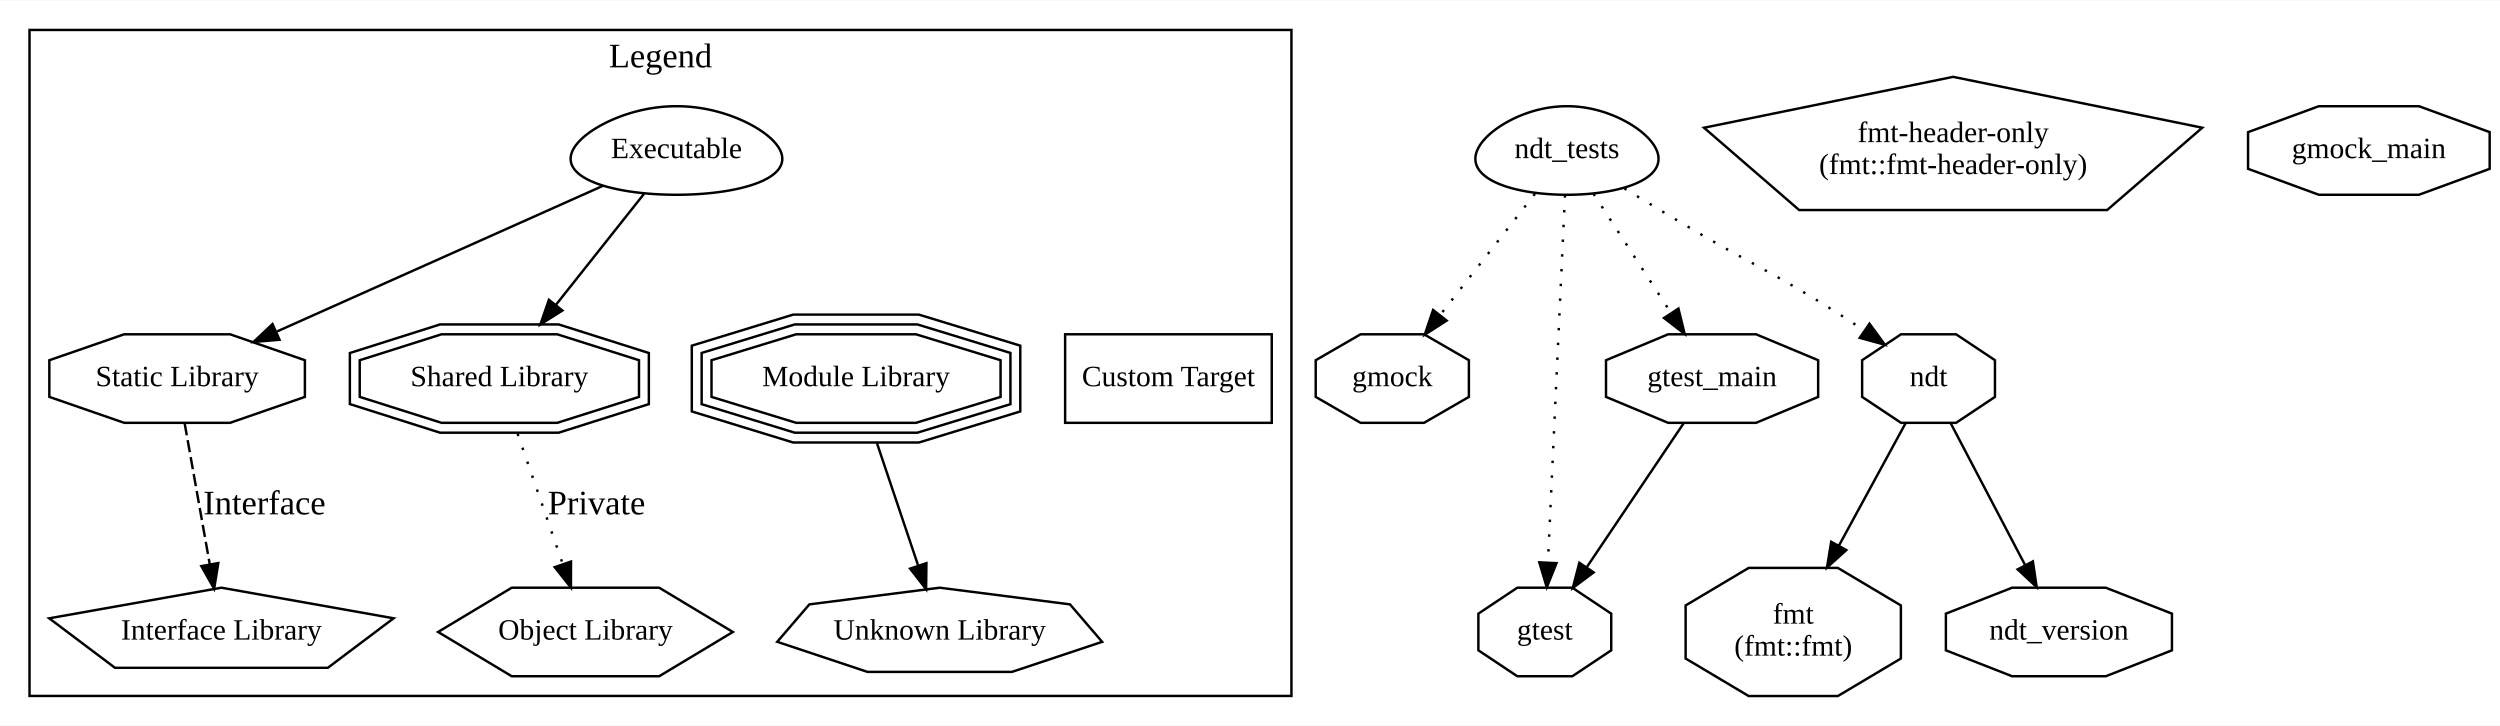
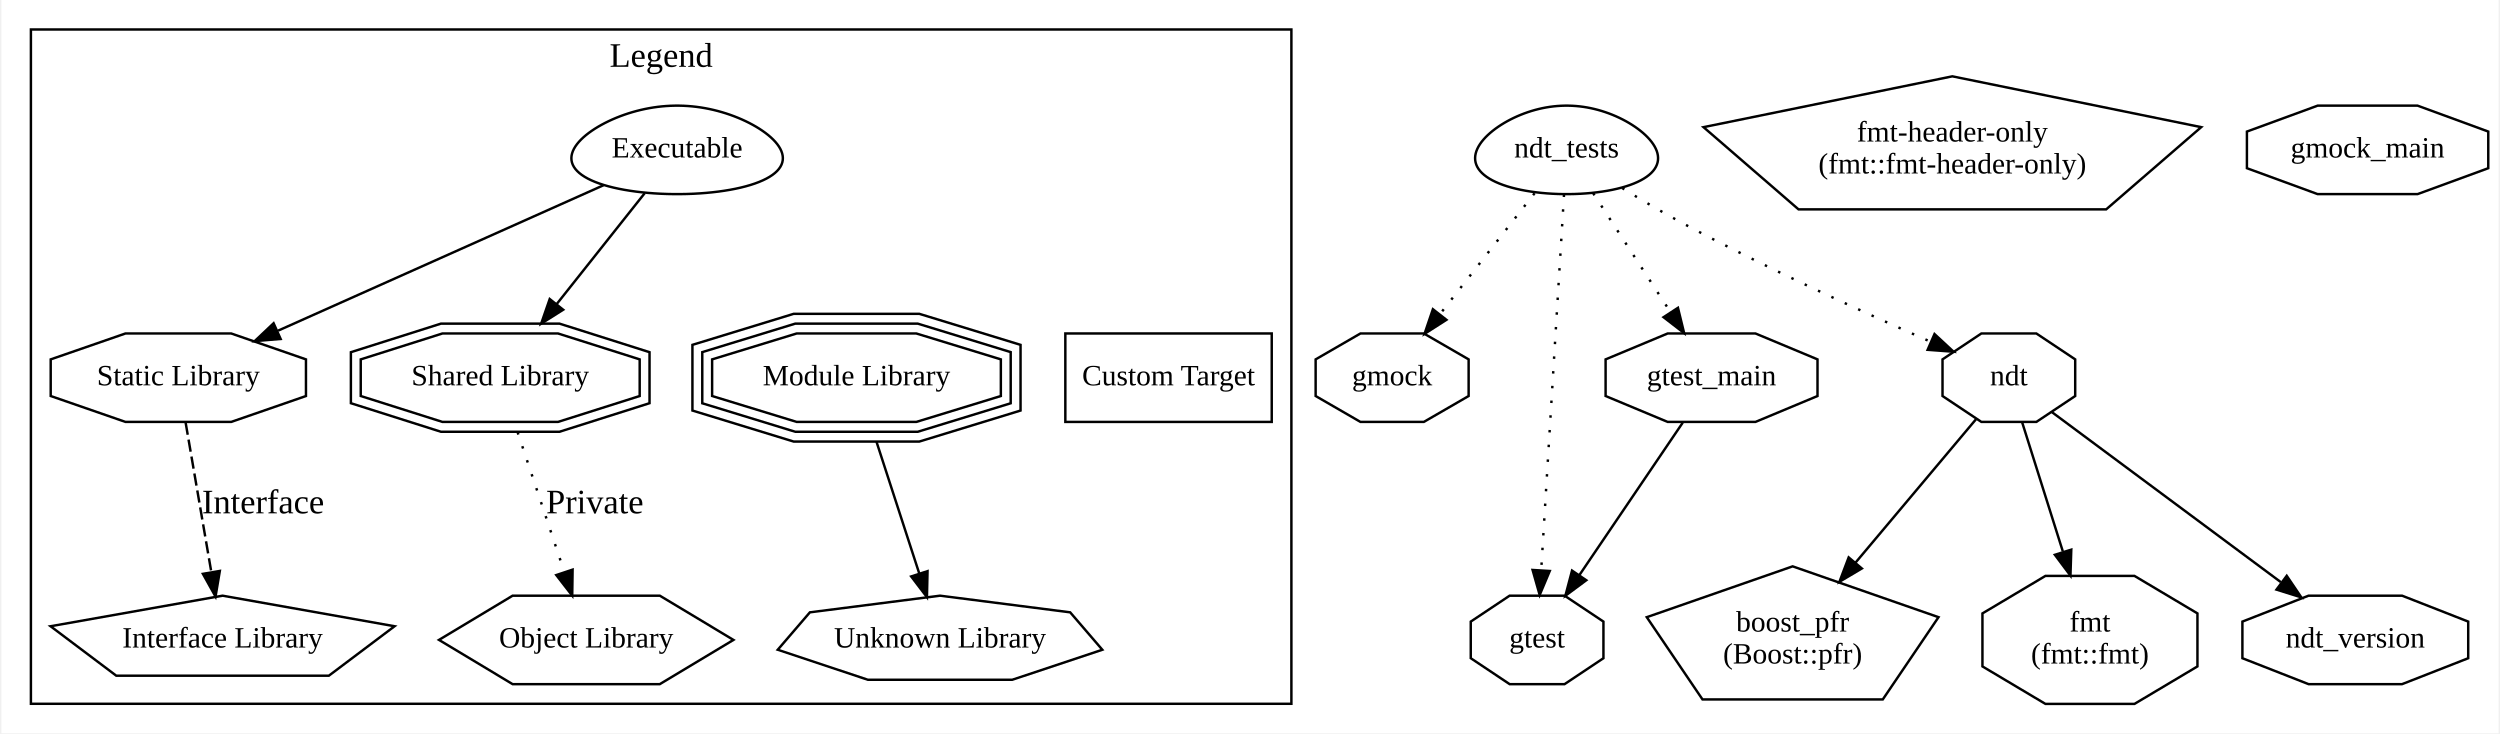
- <svg xmlns="http://www.w3.org/2000/svg" width="1016pt" height="295pt" viewBox="0.00 0.00 1016.31 294.74">
-   <g id="graph0" class="graph" transform="scale(1 1) rotate(0) translate(4 290.74)">
-     <polygon fill="white" stroke="none" points="-4,4 -4,-290.74 1012.31,-290.74 1012.31,4 -4,4" />
+ <svg xmlns="http://www.w3.org/2000/svg" width="1016pt" height="298pt" viewBox="0.00 0.00 1016.31 298.43">
+   <g id="graph0" class="graph" transform="scale(1 1) rotate(0) translate(4 294.434)">
+     <polygon fill="white" stroke="none" points="-4,4 -4,-294.434 1012.31,-294.434 1012.31,4 -4,4" />
    <g id="clust1" class="cluster">
-       <polygon fill="none" stroke="black" points="8,-8 8,-278.74 521,-278.74 521,-8 8,-8" />
-       <text text-anchor="middle" x="264.5" y="-263.54" font-family="Times New Roman,serif" font-size="14.00">Legend</text>
+       <polygon fill="none" stroke="black" points="8,-8 8,-282.434 521,-282.434 521,-8 8,-8" />
+       <text text-anchor="middle" x="264.5" y="-267.234" font-family="Times New Roman,serif" font-size="14.00">Legend</text>
    </g>
    <g id="node1" class="node">
-       <polygon fill="none" stroke="black" points="274.982,-211.789 277.619,-211.887 280.228,-212.035 282.8,-212.231 285.323,-212.475 287.788,-212.766 290.184,-213.104 292.503,-213.487 294.736,-213.915 296.874,-214.387 298.909,-214.9 300.836,-215.454 302.646,-216.048 304.335,-216.678 305.898,-217.345 307.329,-218.045 308.626,-218.778 309.787,-219.541 310.807,-220.331 311.688,-221.148 312.427,-221.988 313.025,-222.849 313.483,-223.729 313.803,-224.626 313.986,-225.536 314.035,-226.458 313.954,-227.389 313.746,-228.327 313.415,-229.268 312.966,-230.211 312.404,-231.152 311.734,-232.09 310.961,-233.021 310.092,-233.943 309.131,-234.854 308.085,-235.75 306.959,-236.63 305.76,-237.491 304.493,-238.331 303.164,-239.148 301.778,-239.938 300.34,-240.701 298.857,-241.434 297.331,-242.134 295.769,-242.801 294.174,-243.432 292.55,-244.025 290.901,-244.579 289.23,-245.092 287.541,-245.564 285.836,-245.992 284.118,-246.375 282.389,-246.713 280.651,-247.004 278.905,-247.248 277.154,-247.444 275.399,-247.592 273.64,-247.69 271.88,-247.74 270.12,-247.74 268.36,-247.69 266.601,-247.592 264.846,-247.444 263.095,-247.248 261.349,-247.004 259.611,-246.713 257.882,-246.375 256.164,-245.992 254.459,-245.564 252.77,-245.092 251.099,-244.579 249.45,-244.025 247.826,-243.432 246.231,-242.801 244.669,-242.134 243.143,-241.434 241.66,-240.701 240.222,-239.938 238.836,-239.148 237.507,-238.331 236.24,-237.491 235.041,-236.63 233.915,-235.75 232.869,-234.854 231.908,-233.943 231.039,-233.021 230.266,-232.09 229.596,-231.152 229.034,-230.211 228.585,-229.268 228.254,-228.327 228.046,-227.389 227.965,-226.458 228.014,-225.536 228.197,-224.626 228.517,-223.729 228.975,-222.849 229.573,-221.988 230.312,-221.148 231.193,-220.331 232.213,-219.541 233.374,-218.778 234.671,-218.045 236.102,-217.345 237.665,-216.678 239.354,-216.048 241.164,-215.454 243.091,-214.9 245.126,-214.387 247.264,-213.915 249.497,-213.487 251.816,-213.104 254.212,-212.766 256.677,-212.475 259.2,-212.231 261.772,-212.035 264.381,-211.887 267.018,-211.789 269.671,-211.74 272.329,-211.74 274.982,-211.789" />
-       <text text-anchor="middle" x="271" y="-226.64" font-family="Times New Roman,serif" font-size="12.00">Executable</text>
+       <polygon fill="none" stroke="black" points="274.982,-215.484 277.619,-215.582 280.228,-215.73 282.8,-215.926 285.323,-216.17 287.788,-216.461 290.184,-216.799 292.503,-217.182 294.736,-217.61 296.874,-218.081 298.909,-218.595 300.836,-219.149 302.646,-219.742 304.335,-220.373 305.898,-221.04 307.329,-221.74 308.626,-222.473 309.787,-223.235 310.807,-224.026 311.688,-224.842 312.427,-225.682 313.025,-226.544 313.483,-227.424 313.803,-228.32 313.986,-229.231 314.035,-230.153 313.954,-231.084 313.746,-232.021 313.415,-232.963 312.966,-233.906 312.404,-234.847 311.734,-235.784 310.961,-236.716 310.092,-237.638 309.131,-238.548 308.085,-239.445 306.959,-240.325 305.76,-241.186 304.493,-242.026 303.164,-242.842 301.778,-243.633 300.34,-244.396 298.857,-245.128 297.331,-245.829 295.769,-246.495 294.174,-247.126 292.55,-247.719 290.901,-248.274 289.23,-248.787 287.541,-249.258 285.836,-249.686 284.118,-250.07 282.389,-250.408 280.651,-250.699 278.905,-250.943 277.154,-251.139 275.399,-251.286 273.64,-251.385 271.88,-251.434 270.12,-251.434 268.36,-251.385 266.601,-251.286 264.846,-251.139 263.095,-250.943 261.349,-250.699 259.611,-250.408 257.882,-250.07 256.164,-249.686 254.459,-249.258 252.77,-248.787 251.099,-248.274 249.45,-247.719 247.826,-247.126 246.231,-246.495 244.669,-245.829 243.143,-245.128 241.66,-244.396 240.222,-243.633 238.836,-242.842 237.507,-242.026 236.24,-241.186 235.041,-240.325 233.915,-239.445 232.869,-238.548 231.908,-237.638 231.039,-236.716 230.266,-235.784 229.596,-234.847 229.034,-233.906 228.585,-232.963 228.254,-232.021 228.046,-231.084 227.965,-230.153 228.014,-229.231 228.197,-228.32 228.517,-227.424 228.975,-226.544 229.573,-225.682 230.312,-224.842 231.193,-224.026 232.213,-223.235 233.374,-222.473 234.671,-221.74 236.102,-221.04 237.665,-220.373 239.354,-219.742 241.164,-219.149 243.091,-218.595 245.126,-218.081 247.264,-217.61 249.497,-217.182 251.816,-216.799 254.212,-216.461 256.677,-216.17 259.2,-215.926 261.772,-215.73 264.381,-215.582 267.018,-215.484 269.671,-215.434 272.329,-215.434 274.982,-215.484" />
+       <text text-anchor="middle" x="271" y="-230.334" font-family="Times New Roman,serif" font-size="12.00">Executable</text>
    </g>
    <g id="node2" class="node">
-       <polygon fill="none" stroke="black" points="119.944,-129.567 119.944,-144.478 89.516,-155.022 46.484,-155.022 16.056,-144.478 16.056,-129.567 46.484,-119.022 89.516,-119.022 119.944,-129.567" />
-       <text text-anchor="middle" x="68" y="-133.922" font-family="Times New Roman,serif" font-size="12.00">Static Library</text>
+       <polygon fill="none" stroke="black" points="119.944,-133.261 119.944,-148.173 89.516,-158.717 46.484,-158.717 16.056,-148.173 16.056,-133.261 46.484,-122.717 89.516,-122.717 119.944,-133.261" />
+       <text text-anchor="middle" x="68" y="-137.617" font-family="Times New Roman,serif" font-size="12.00">Static Library</text>
    </g>
    <g id="edge1" class="edge">
-       <path fill="none" stroke="black" d="M241.047,-215.354C205.97,-199.679 147.698,-173.638 108.582,-156.158" />
-       <polygon fill="black" stroke="black" points="109.634,-152.795 99.076,-151.91 106.778,-159.185 109.634,-152.795" />
+       <path fill="none" stroke="black" d="M241.047,-219.049C205.97,-203.373 147.698,-177.333 108.582,-159.853" />
+       <polygon fill="black" stroke="black" points="109.634,-156.489 99.076,-155.605 106.778,-162.88 109.634,-156.489" />
    </g>
    <g id="node3" class="node">
-       <polygon fill="none" stroke="black" points="255.763,-129.567 255.763,-144.478 222.512,-155.022 175.488,-155.022 142.237,-144.478 142.237,-129.567 175.488,-119.022 222.512,-119.022 255.763,-129.567" />
-       <polygon fill="none" stroke="black" points="259.772,-126.641 259.772,-147.404 223.134,-159.022 174.866,-159.022 138.228,-147.404 138.228,-126.641 174.866,-115.022 223.134,-115.022 259.772,-126.641" />
-       <text text-anchor="middle" x="199" y="-133.922" font-family="Times New Roman,serif" font-size="12.00">Shared Library</text>
+       <polygon fill="none" stroke="black" points="255.763,-133.261 255.763,-148.173 222.512,-158.717 175.488,-158.717 142.237,-148.173 142.237,-133.261 175.488,-122.717 222.512,-122.717 255.763,-133.261" />
+       <polygon fill="none" stroke="black" points="259.772,-130.335 259.772,-151.099 223.134,-162.717 174.866,-162.717 138.228,-151.099 138.228,-130.335 174.866,-118.717 223.134,-118.717 259.772,-130.335" />
+       <text text-anchor="middle" x="199" y="-137.617" font-family="Times New Roman,serif" font-size="12.00">Shared Library</text>
    </g>
    <g id="edge2" class="edge">
-       <path fill="none" stroke="black" d="M257.794,-212.101C247.792,-199.498 233.802,-181.871 221.978,-166.974" />
-       <polygon fill="black" stroke="black" points="224.629,-164.684 215.671,-159.027 219.146,-169.036 224.629,-164.684" />
+       <path fill="none" stroke="black" d="M257.794,-215.795C247.792,-203.193 233.802,-185.566 221.978,-170.668" />
+       <polygon fill="black" stroke="black" points="224.629,-168.379 215.671,-162.722 219.146,-172.73 224.629,-168.379" />
    </g>
    <g id="node4" class="node">
-       <polygon fill="none" stroke="black" points="402.754,-129.567 402.754,-144.478 368.337,-155.022 319.663,-155.022 285.246,-144.478 285.246,-129.567 319.663,-119.022 368.337,-119.022 402.754,-129.567" />
-       <polygon fill="none" stroke="black" points="406.762,-126.61 406.762,-147.435 368.938,-159.022 319.062,-159.022 281.238,-147.435 281.238,-126.61 319.062,-115.022 368.938,-115.022 406.762,-126.61" />
-       <polygon fill="none" stroke="black" points="410.77,-123.654 410.77,-150.391 369.539,-163.022 318.461,-163.022 277.23,-150.391 277.23,-123.654 318.461,-111.022 369.539,-111.022 410.77,-123.654" />
-       <text text-anchor="middle" x="344" y="-133.922" font-family="Times New Roman,serif" font-size="12.00">Module Library</text>
+       <polygon fill="none" stroke="black" points="402.754,-133.261 402.754,-148.173 368.337,-158.717 319.663,-158.717 285.246,-148.173 285.246,-133.261 319.663,-122.717 368.337,-122.717 402.754,-133.261" />
+       <polygon fill="none" stroke="black" points="406.762,-130.305 406.762,-151.129 368.938,-162.717 319.062,-162.717 281.238,-151.129 281.238,-130.305 319.062,-118.717 368.938,-118.717 406.762,-130.305" />
+       <polygon fill="none" stroke="black" points="410.77,-127.349 410.77,-154.086 369.539,-166.717 318.461,-166.717 277.23,-154.086 277.23,-127.349 318.461,-114.717 369.539,-114.717 410.77,-127.349" />
+       <text text-anchor="middle" x="344" y="-137.617" font-family="Times New Roman,serif" font-size="12.00">Module Library</text>
    </g>
    <g id="node8" class="node">
-       <polygon fill="none" stroke="black" points="513,-155.022 429,-155.022 429,-119.022 513,-119.022 513,-155.022" />
-       <text text-anchor="middle" x="471" y="-133.922" font-family="Times New Roman,serif" font-size="12.00">Custom Target</text>
+       <polygon fill="none" stroke="black" points="513,-158.717 429,-158.717 429,-122.717 513,-122.717 513,-158.717" />
+       <text text-anchor="middle" x="471" y="-137.617" font-family="Times New Roman,serif" font-size="12.00">Custom Target</text>
    </g>
    <g id="node5" class="node">
      <polygon fill="none" stroke="black" points="156.007,-39.562 86,-52 15.993,-39.562 42.733,-19.438 129.267,-19.438 156.007,-39.562" />
      <text text-anchor="middle" x="86" y="-30.9" font-family="Times New Roman,serif" font-size="12.00">Interface Library</text>
    </g>
    <g id="edge4" class="edge">
-       <path fill="none" stroke="black" stroke-dasharray="5,2" d="M71.053,-118.885C73.854,-103.168 78.045,-79.647 81.277,-61.508" />
-       <polygon fill="black" stroke="black" points="84.743,-62.008 83.051,-51.549 77.851,-60.78 84.743,-62.008" />
-       <text text-anchor="middle" x="103.5" y="-81.823" font-family="Times New Roman,serif" font-size="14.00">Interface</text>
+       <path fill="none" stroke="black" stroke-dasharray="5,2" d="M70.972,-122.425C73.82,-105.858 78.158,-80.623 81.442,-61.516" />
+       <polygon fill="black" stroke="black" points="84.897,-62.074 83.142,-51.625 77.999,-60.888 84.897,-62.074" />
+       <text text-anchor="middle" x="102.5" y="-85.517" font-family="Times New Roman,serif" font-size="14.00">Interface</text>
    </g>
    <g id="node6" class="node">
      <polygon fill="none" stroke="black" points="293.918,-34 263.959,-52 204.041,-52 174.082,-34 204.041,-16 263.959,-16 293.918,-34" />
      <text text-anchor="middle" x="234" y="-30.9" font-family="Times New Roman,serif" font-size="12.00">Object Library</text>
    </g>
    <g id="edge5" class="edge">
-       <path fill="none" stroke="black" stroke-dasharray="1,5" d="M206.423,-114.598C211.773,-99.154 219.031,-78.206 224.758,-61.676" />
-       <polygon fill="black" stroke="black" points="228.128,-62.639 228.095,-52.044 221.514,-60.347 228.128,-62.639" />
-       <text text-anchor="middle" x="238.5" y="-81.823" font-family="Times New Roman,serif" font-size="14.00">Private</text>
+       <path fill="none" stroke="black" stroke-dasharray="1,5" d="M206.083,-118.526C211.56,-102.14 219.177,-79.35 225.071,-61.714" />
+       <polygon fill="black" stroke="black" points="228.463,-62.608 228.313,-52.014 221.824,-60.389 228.463,-62.608" />
+       <text text-anchor="middle" x="237.5" y="-85.517" font-family="Times New Roman,serif" font-size="14.00">Private</text>
    </g>
    <g id="node7" class="node">
      <polygon fill="none" stroke="black" points="444.051,-29.995 430.969,-45.223 378,-52 325.031,-45.223 311.949,-29.995 348.604,-17.783 407.396,-17.783 444.051,-29.995" />
      <text text-anchor="middle" x="378" y="-30.9" font-family="Times New Roman,serif" font-size="12.00">Unknown Library</text>
    </g>
    <g id="edge6" class="edge">
-       <path fill="none" stroke="black" d="M352.492,-110.791C357.574,-95.691 364.023,-76.53 369.165,-61.252" />
-       <polygon fill="black" stroke="black" points="372.61,-61.987 372.483,-51.393 365.976,-59.755 372.61,-61.987" />
+       <path fill="none" stroke="black" d="M352.144,-114.635C357.415,-98.4 364.262,-77.311 369.586,-60.914" />
+       <polygon fill="black" stroke="black" points="372.917,-61.988 372.676,-51.396 366.259,-59.827 372.917,-61.988" />
    </g>
    <g id="node9" class="node">
-       <polygon fill="none" stroke="black" points="768.752,-23.212 768.752,-44.788 743.123,-60.045 706.877,-60.045 681.248,-44.788 681.248,-23.212 706.877,-7.955 743.123,-7.955 768.752,-23.212" />
-       <text text-anchor="middle" x="725" y="-37.4" font-family="Times New Roman,serif" font-size="12.00">fmt</text>
-       <text text-anchor="middle" x="725" y="-24.4" font-family="Times New Roman,serif" font-size="12.00">(fmt::fmt)</text>
+       <polygon fill="none" stroke="black" points="784.368,-43.251 725,-63.936 665.632,-43.251 688.308,-9.781 761.692,-9.781 784.368,-43.251" />
+       <text text-anchor="middle" x="725" y="-37.4" font-family="Times New Roman,serif" font-size="12.00">boost_pfr</text>
+       <text text-anchor="middle" x="725" y="-24.4" font-family="Times New Roman,serif" font-size="12.00">(Boost::pfr)</text>
    </g>
    <g id="node10" class="node">
-       <polygon fill="none" stroke="black" points="891.276,-238.99 790,-259.675 688.724,-238.99 727.408,-205.521 852.592,-205.521 891.276,-238.99" />
-       <text text-anchor="middle" x="790" y="-233.14" font-family="Times New Roman,serif" font-size="12.00">fmt-header-only</text>
-       <text text-anchor="middle" x="790" y="-220.14" font-family="Times New Roman,serif" font-size="12.00">(fmt::fmt-header-only)</text>
+       <polygon fill="none" stroke="black" points="889.752,-23.212 889.752,-44.788 864.123,-60.045 827.877,-60.045 802.248,-44.788 802.248,-23.212 827.877,-7.955 864.123,-7.955 889.752,-23.212" />
+       <text text-anchor="middle" x="846" y="-37.4" font-family="Times New Roman,serif" font-size="12.00">fmt</text>
+       <text text-anchor="middle" x="846" y="-24.4" font-family="Times New Roman,serif" font-size="12.00">(fmt::fmt)</text>
    </g>
    <g id="node11" class="node">
-       <polygon fill="none" stroke="black" points="593.134,-129.567 593.134,-144.478 574.896,-155.022 549.104,-155.022 530.866,-144.478 530.866,-129.567 549.104,-119.022 574.896,-119.022 593.134,-129.567" />
-       <text text-anchor="middle" x="562" y="-133.922" font-family="Times New Roman,serif" font-size="12.00">gmock</text>
+       <polygon fill="none" stroke="black" points="891.276,-242.685 790,-263.37 688.724,-242.685 727.408,-209.216 852.592,-209.216 891.276,-242.685" />
+       <text text-anchor="middle" x="790" y="-236.834" font-family="Times New Roman,serif" font-size="12.00">fmt-header-only</text>
+       <text text-anchor="middle" x="790" y="-223.834" font-family="Times New Roman,serif" font-size="12.00">(fmt::fmt-header-only)</text>
    </g>
    <g id="node12" class="node">
-       <polygon fill="none" stroke="black" points="1008.11,-222.284 1008.11,-237.195 979.344,-247.74 938.656,-247.74 909.886,-237.195 909.886,-222.284 938.656,-211.74 979.344,-211.74 1008.11,-222.284" />
-       <text text-anchor="middle" x="959" y="-226.64" font-family="Times New Roman,serif" font-size="12.00">gmock_main</text>
+       <polygon fill="none" stroke="black" points="593.134,-133.261 593.134,-148.173 574.896,-158.717 549.104,-158.717 530.866,-148.173 530.866,-133.261 549.104,-122.717 574.896,-122.717 593.134,-133.261" />
+       <text text-anchor="middle" x="562" y="-137.617" font-family="Times New Roman,serif" font-size="12.00">gmock</text>
    </g>
    <g id="node13" class="node">
-       <polygon fill="none" stroke="black" points="651,-26.544 651,-41.456 635.184,-52 612.816,-52 597,-41.456 597,-26.544 612.816,-16 635.184,-16 651,-26.544" />
-       <text text-anchor="middle" x="624" y="-30.9" font-family="Times New Roman,serif" font-size="12.00">gtest</text>
+       <polygon fill="none" stroke="black" points="1008.11,-225.978 1008.11,-240.89 979.344,-251.434 938.656,-251.434 909.886,-240.89 909.886,-225.978 938.656,-215.434 979.344,-215.434 1008.11,-225.978" />
+       <text text-anchor="middle" x="959" y="-230.334" font-family="Times New Roman,serif" font-size="12.00">gmock_main</text>
    </g>
    <g id="node14" class="node">
-       <polygon fill="none" stroke="black" points="735.121,-129.567 735.121,-144.478 709.861,-155.022 674.139,-155.022 648.879,-144.478 648.879,-129.567 674.139,-119.022 709.861,-119.022 735.121,-129.567" />
-       <text text-anchor="middle" x="692" y="-133.922" font-family="Times New Roman,serif" font-size="12.00">gtest_main</text>
+       <polygon fill="none" stroke="black" points="648,-26.544 648,-41.456 632.184,-52 609.816,-52 594,-41.456 594,-26.544 609.816,-16 632.184,-16 648,-26.544" />
+       <text text-anchor="middle" x="621" y="-30.9" font-family="Times New Roman,serif" font-size="12.00">gtest</text>
+     </g>
+     <g id="node15" class="node">
+       <polygon fill="none" stroke="black" points="735.121,-133.261 735.121,-148.173 709.861,-158.717 674.139,-158.717 648.879,-148.173 648.879,-133.261 674.139,-122.717 709.861,-122.717 735.121,-133.261" />
+       <text text-anchor="middle" x="692" y="-137.617" font-family="Times New Roman,serif" font-size="12.00">gtest_main</text>
    </g>
    <g id="edge8" class="edge">
-       <path fill="none" stroke="black" d="M680.465,-118.885C669.654,-102.824 653.358,-78.614 641.047,-60.325" />
-       <polygon fill="black" stroke="black" points="643.852,-58.225 635.365,-51.884 638.045,-62.134 643.852,-58.225" />
+       <path fill="none" stroke="black" d="M680.276,-122.425C668.799,-105.499 651.188,-79.524 638.141,-60.281" />
+       <polygon fill="black" stroke="black" points="641.015,-58.283 632.506,-51.97 635.221,-62.211 641.015,-58.283" />
    </g>
-     <g id="node15" class="node">
-       <polygon fill="none" stroke="black" points="807,-129.567 807,-144.478 791.184,-155.022 768.816,-155.022 753,-144.478 753,-129.567 768.816,-119.022 791.184,-119.022 807,-129.567" />
-       <text text-anchor="middle" x="780" y="-133.922" font-family="Times New Roman,serif" font-size="12.00">ndt</text>
+     <g id="node16" class="node">
+       <polygon fill="none" stroke="black" points="840,-133.261 840,-148.173 824.184,-158.717 801.816,-158.717 786,-148.173 786,-133.261 801.816,-122.717 824.184,-122.717 840,-133.261" />
+       <text text-anchor="middle" x="813" y="-137.617" font-family="Times New Roman,serif" font-size="12.00">ndt</text>
    </g>
    <g id="edge9" class="edge">
-       <path fill="none" stroke="black" d="M770.67,-118.885C763.274,-105.301 752.705,-85.888 743.596,-69.157" />
-       <polygon fill="black" stroke="black" points="746.572,-67.302 738.716,-60.193 740.424,-70.649 746.572,-67.302" />
-     </g>
-     <g id="node16" class="node">
-       <polygon fill="none" stroke="black" points="878.95,-26.544 878.95,-41.456 852.033,-52 813.967,-52 787.05,-41.456 787.05,-26.544 813.967,-16 852.033,-16 878.95,-26.544" />
-       <text text-anchor="middle" x="833" y="-30.9" font-family="Times New Roman,serif" font-size="12.00">ndt_version</text>
+       <path fill="none" stroke="black" d="M799.635,-123.813C786.677,-108.393 766.682,-84.6 750.648,-65.52" />
+       <polygon fill="black" stroke="black" points="753.164,-63.074 744.051,-57.67 747.805,-67.577 753.164,-63.074" />
    </g>
    <g id="edge10" class="edge">
-       <path fill="none" stroke="black" d="M788.991,-118.885C797.29,-103.066 809.737,-79.342 819.278,-61.155" />
-       <polygon fill="black" stroke="black" points="822.419,-62.703 823.965,-52.221 816.22,-59.45 822.419,-62.703" />
+       <path fill="none" stroke="black" d="M818.449,-122.425C822.918,-108.246 829.388,-87.716 834.935,-70.113" />
+       <polygon fill="black" stroke="black" points="838.405,-70.747 838.072,-60.157 831.728,-68.643 838.405,-70.747" />
    </g>
    <g id="node17" class="node">
-       <polygon fill="none" stroke="black" points="636.446,-211.789 638.727,-211.887 640.984,-212.035 643.209,-212.231 645.392,-212.475 647.525,-212.766 649.598,-213.104 651.605,-213.487 653.536,-213.915 655.386,-214.387 657.147,-214.9 658.814,-215.454 660.381,-216.048 661.842,-216.678 663.194,-217.345 664.432,-218.045 665.555,-218.778 666.558,-219.541 667.442,-220.331 668.203,-221.148 668.843,-221.988 669.36,-222.849 669.757,-223.729 670.033,-224.626 670.192,-225.536 670.234,-226.458 670.164,-227.389 669.984,-228.327 669.698,-229.268 669.309,-230.211 668.823,-231.152 668.243,-232.09 667.575,-233.021 666.822,-233.943 665.991,-234.854 665.086,-235.75 664.112,-236.63 663.075,-237.491 661.979,-238.331 660.828,-239.148 659.629,-239.938 658.386,-240.701 657.102,-241.434 655.782,-242.134 654.43,-242.801 653.05,-243.432 651.645,-244.025 650.218,-244.579 648.773,-245.092 647.312,-245.564 645.837,-245.992 644.35,-246.375 642.854,-246.713 641.35,-247.004 639.84,-247.248 638.325,-247.444 636.806,-247.592 635.284,-247.69 633.762,-247.74 632.238,-247.74 630.716,-247.69 629.194,-247.592 627.675,-247.444 626.16,-247.248 624.65,-247.004 623.146,-246.713 621.65,-246.375 620.163,-245.992 618.688,-245.564 617.227,-245.092 615.782,-244.579 614.355,-244.025 612.95,-243.432 611.57,-242.801 610.218,-242.134 608.898,-241.434 607.614,-240.701 606.371,-239.938 605.172,-239.148 604.021,-238.331 602.925,-237.491 601.888,-236.63 600.914,-235.75 600.009,-234.854 599.178,-233.943 598.425,-233.021 597.757,-232.09 597.177,-231.152 596.691,-230.211 596.302,-229.268 596.016,-228.327 595.836,-227.389 595.766,-226.458 595.808,-225.536 595.967,-224.626 596.243,-223.729 596.64,-222.849 597.157,-221.988 597.797,-221.148 598.558,-220.331 599.442,-219.541 600.445,-218.778 601.568,-218.045 602.806,-217.345 604.158,-216.678 605.619,-216.048 607.186,-215.454 608.853,-214.9 610.614,-214.387 612.464,-213.915 614.395,-213.487 616.402,-213.104 618.475,-212.766 620.608,-212.475 622.791,-212.231 625.016,-212.035 627.273,-211.887 629.554,-211.789 631.85,-211.74 634.15,-211.74 636.446,-211.789" />
-       <text text-anchor="middle" x="633" y="-226.64" font-family="Times New Roman,serif" font-size="12.00">ndt_tests</text>
+       <polygon fill="none" stroke="black" points="999.95,-26.544 999.95,-41.456 973.033,-52 934.967,-52 908.05,-41.456 908.05,-26.544 934.967,-16 973.033,-16 999.95,-26.544" />
+       <text text-anchor="middle" x="954" y="-30.9" font-family="Times New Roman,serif" font-size="12.00">ndt_version</text>
    </g>
    <g id="edge11" class="edge">
-       <path fill="none" stroke="black" stroke-dasharray="1,5" d="M619.978,-212.101C609.236,-198.376 593.831,-178.693 581.599,-163.064" />
-       <polygon fill="black" stroke="black" points="584.1,-160.581 575.18,-154.863 578.587,-164.895 584.1,-160.581" />
+       <path fill="none" stroke="black" d="M830.573,-126.666C853.855,-109.375 895.285,-78.606 923.673,-57.523" />
+       <polygon fill="black" stroke="black" points="926.088,-60.089 932.029,-51.317 921.914,-54.47 926.088,-60.089" />
+     </g>
+     <g id="node18" class="node">
+       <polygon fill="none" stroke="black" points="636.446,-215.484 638.727,-215.582 640.984,-215.73 643.209,-215.926 645.392,-216.17 647.525,-216.461 649.598,-216.799 651.605,-217.182 653.536,-217.61 655.386,-218.081 657.147,-218.595 658.814,-219.149 660.381,-219.742 661.842,-220.373 663.194,-221.04 664.432,-221.74 665.555,-222.473 666.558,-223.235 667.442,-224.026 668.203,-224.842 668.843,-225.682 669.36,-226.544 669.757,-227.424 670.033,-228.32 670.192,-229.231 670.234,-230.153 670.164,-231.084 669.984,-232.021 669.698,-232.963 669.309,-233.906 668.823,-234.847 668.243,-235.784 667.575,-236.716 666.822,-237.638 665.991,-238.548 665.086,-239.445 664.112,-240.325 663.075,-241.186 661.979,-242.026 660.828,-242.842 659.629,-243.633 658.386,-244.396 657.102,-245.128 655.782,-245.829 654.43,-246.495 653.05,-247.126 651.645,-247.719 650.218,-248.274 648.773,-248.787 647.312,-249.258 645.837,-249.686 644.35,-250.07 642.854,-250.408 641.35,-250.699 639.84,-250.943 638.325,-251.139 636.806,-251.286 635.284,-251.385 633.762,-251.434 632.238,-251.434 630.716,-251.385 629.194,-251.286 627.675,-251.139 626.16,-250.943 624.65,-250.699 623.146,-250.408 621.65,-250.07 620.163,-249.686 618.688,-249.258 617.227,-248.787 615.782,-248.274 614.355,-247.719 612.95,-247.126 611.57,-246.495 610.218,-245.829 608.898,-245.128 607.614,-244.396 606.371,-243.633 605.172,-242.842 604.021,-242.026 602.925,-241.186 601.888,-240.325 600.914,-239.445 600.009,-238.548 599.178,-237.638 598.425,-236.716 597.757,-235.784 597.177,-234.847 596.691,-233.906 596.302,-232.963 596.016,-232.021 595.836,-231.084 595.766,-230.153 595.808,-229.231 595.967,-228.32 596.243,-227.424 596.64,-226.544 597.157,-225.682 597.797,-224.842 598.558,-224.026 599.442,-223.235 600.445,-222.473 601.568,-221.74 602.806,-221.04 604.158,-220.373 605.619,-219.742 607.186,-219.149 608.853,-218.595 610.614,-218.081 612.464,-217.61 614.395,-217.182 616.402,-216.799 618.475,-216.461 620.608,-216.17 622.791,-215.926 625.016,-215.73 627.273,-215.582 629.554,-215.484 631.85,-215.434 634.15,-215.434 636.446,-215.484" />
+       <text text-anchor="middle" x="633" y="-230.334" font-family="Times New Roman,serif" font-size="12.00">ndt_tests</text>
    </g>
    <g id="edge12" class="edge">
-       <path fill="none" stroke="black" stroke-dasharray="1,5" d="M632.201,-211.546C630.637,-177.869 627.157,-102.967 625.272,-62.391" />
-       <polygon fill="black" stroke="black" points="628.757,-61.981 624.797,-52.155 621.765,-62.306 628.757,-61.981" />
+       <path fill="none" stroke="black" stroke-dasharray="1,5" d="M619.978,-215.795C609.236,-202.071 593.831,-182.387 581.599,-166.759" />
+       <polygon fill="black" stroke="black" points="584.1,-164.275 575.18,-158.558 578.587,-168.59 584.1,-164.275" />
    </g>
    <g id="edge13" class="edge">
-       <path fill="none" stroke="black" stroke-dasharray="1,5" d="M643.822,-212.101C652.609,-198.589 665.154,-179.301 675.239,-163.794" />
-       <polygon fill="black" stroke="black" points="678.328,-165.464 680.846,-155.172 672.46,-161.647 678.328,-165.464" />
+       <path fill="none" stroke="black" stroke-dasharray="1,5" d="M631.956,-215.259C629.873,-180.982 625.184,-103.837 622.669,-62.457" />
+       <polygon fill="black" stroke="black" points="626.15,-62.046 622.05,-52.276 619.163,-62.47 626.15,-62.046" />
    </g>
    <g id="edge14" class="edge">
-       <path fill="none" stroke="black" stroke-dasharray="1,5" d="M656.361,-214.312C663.884,-209.707 672.274,-204.615 680,-200.022 708.243,-183.234 716.261,-180.63 744,-163.022 747.208,-160.986 750.535,-158.793 753.811,-156.582" />
-       <polygon fill="black" stroke="black" points="755.993,-159.329 762.252,-150.781 752.028,-153.56 755.993,-159.329" />
+       <path fill="none" stroke="black" stroke-dasharray="1,5" d="M643.822,-215.795C652.609,-202.283 665.154,-182.996 675.239,-167.488" />
+       <polygon fill="black" stroke="black" points="678.328,-169.158 680.846,-158.867 672.46,-165.342 678.328,-169.158" />
+     </g>
+     <g id="edge15" class="edge">
+       <path fill="none" stroke="black" stroke-dasharray="1,5" d="M655.649,-217.888C663.279,-213.179 671.911,-208.056 680,-203.717 713.791,-185.592 753.823,-167.347 781.077,-155.39" />
+       <polygon fill="black" stroke="black" points="782.736,-158.485 790.504,-151.281 779.939,-152.068 782.736,-158.485" />
    </g>
  </g>
</svg>
